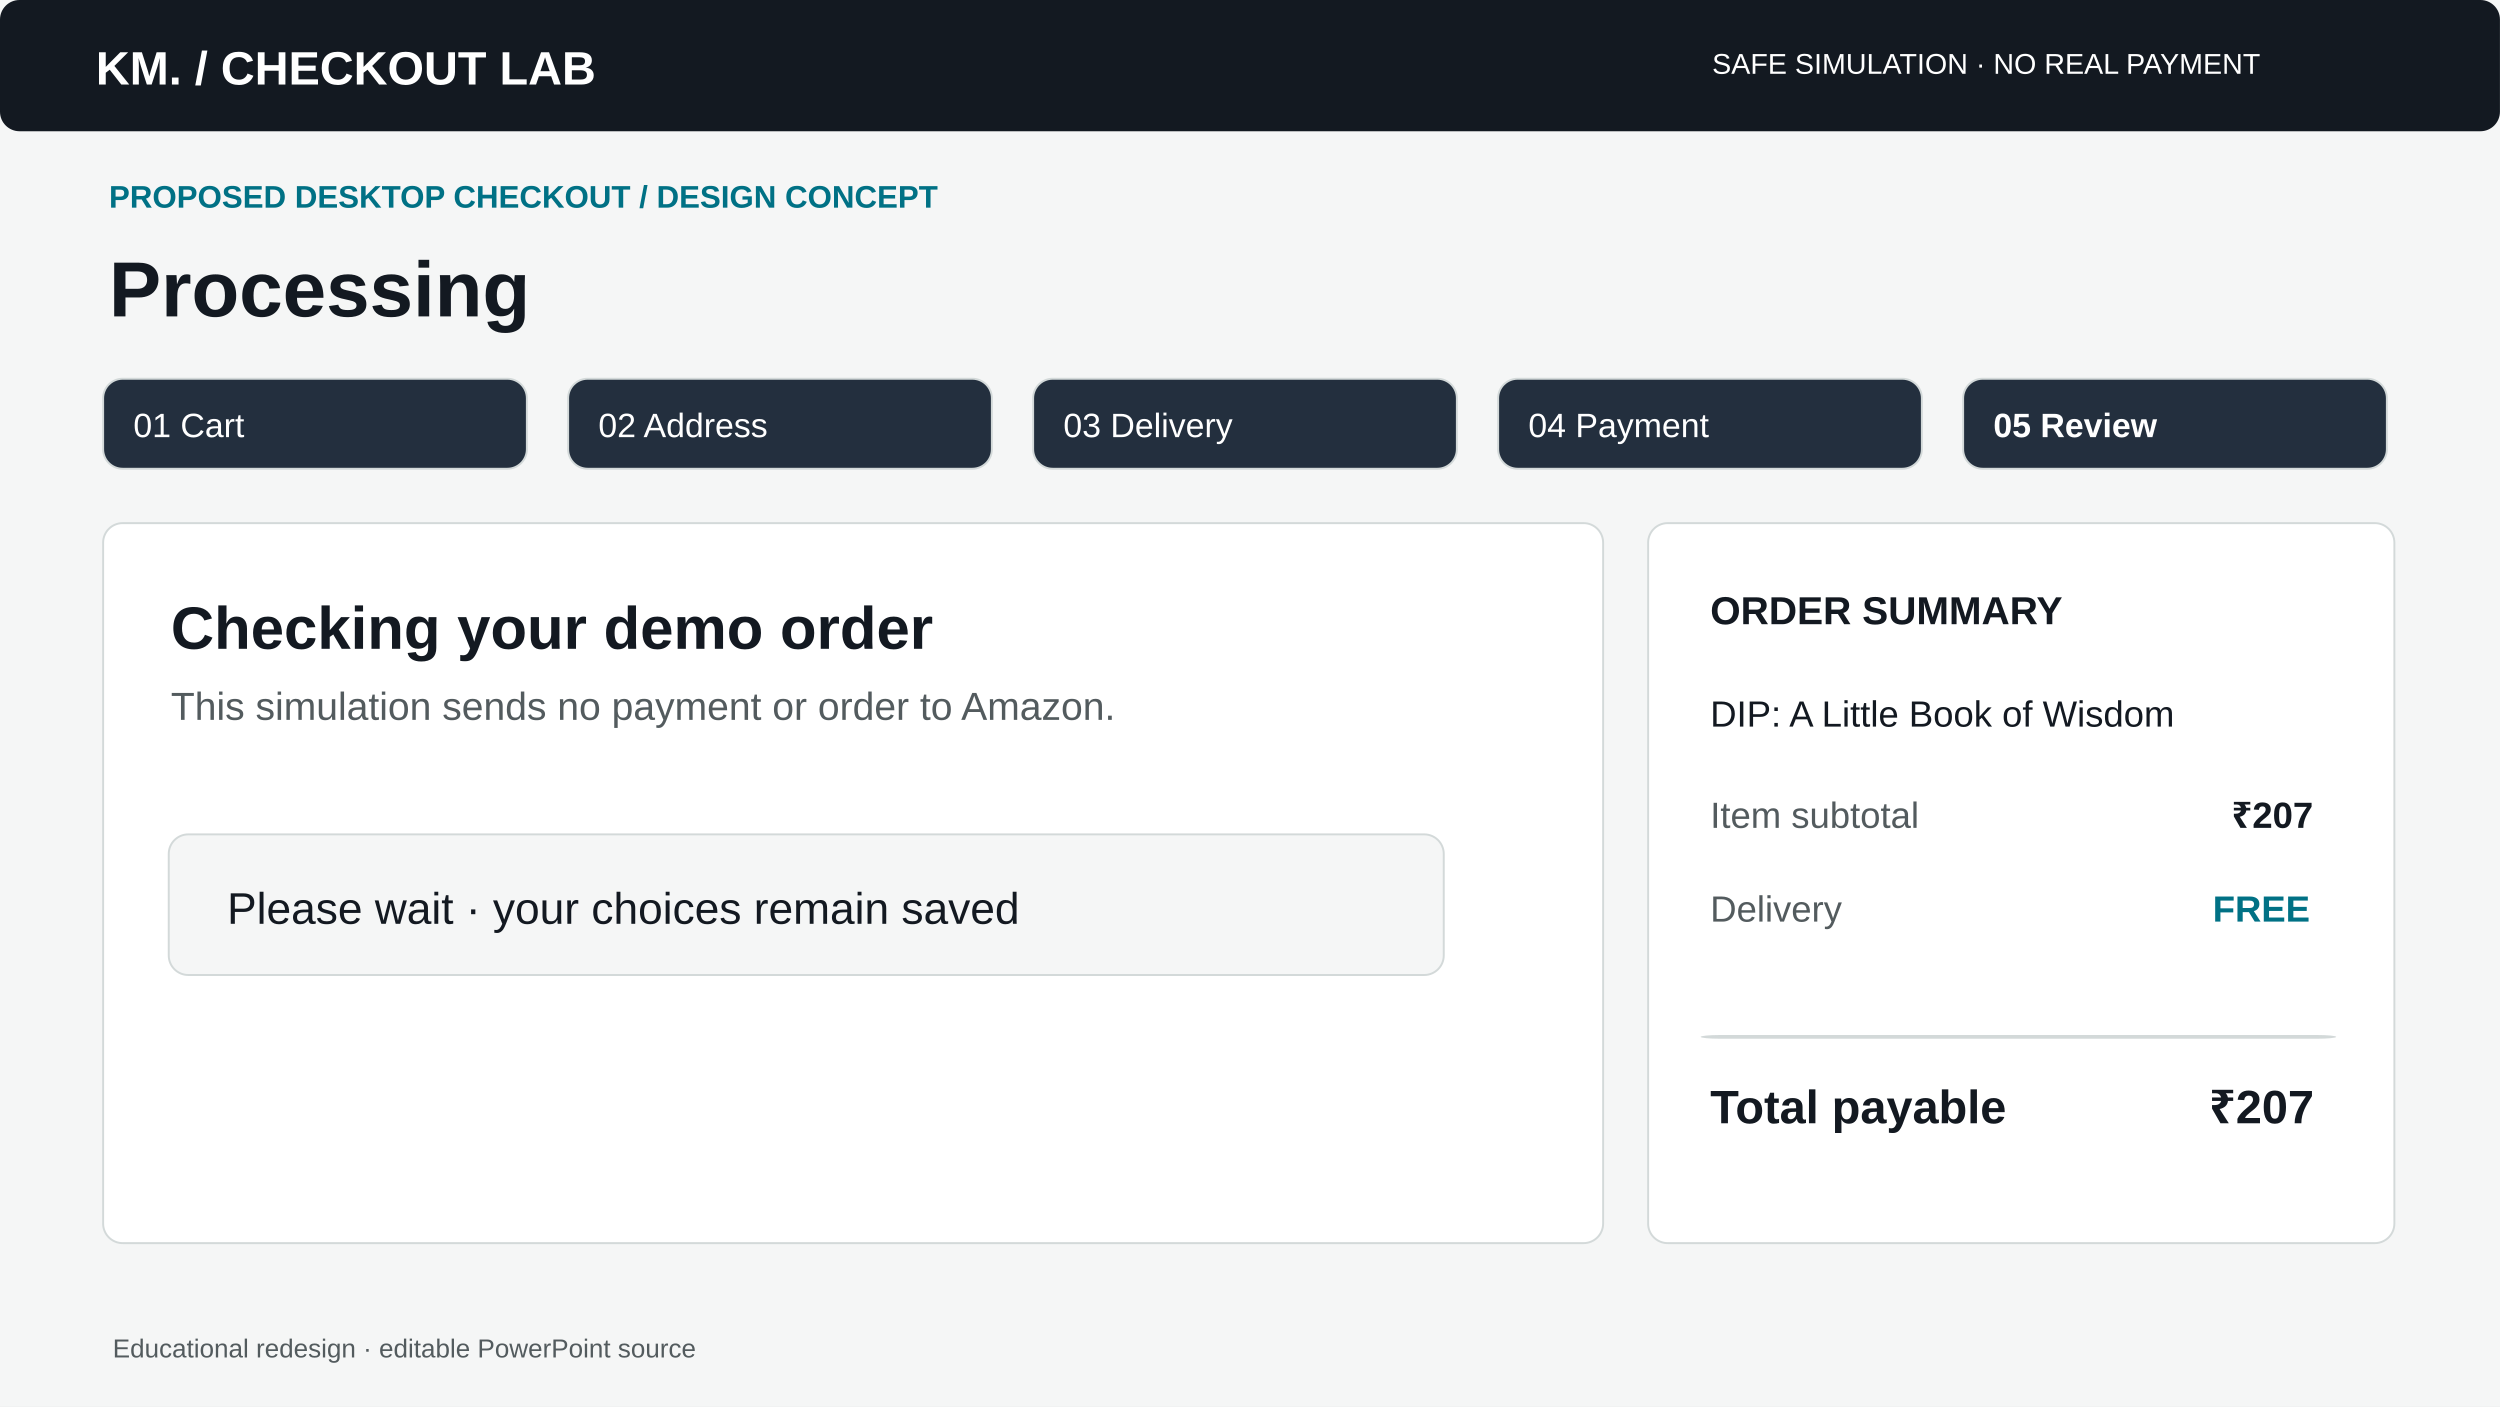
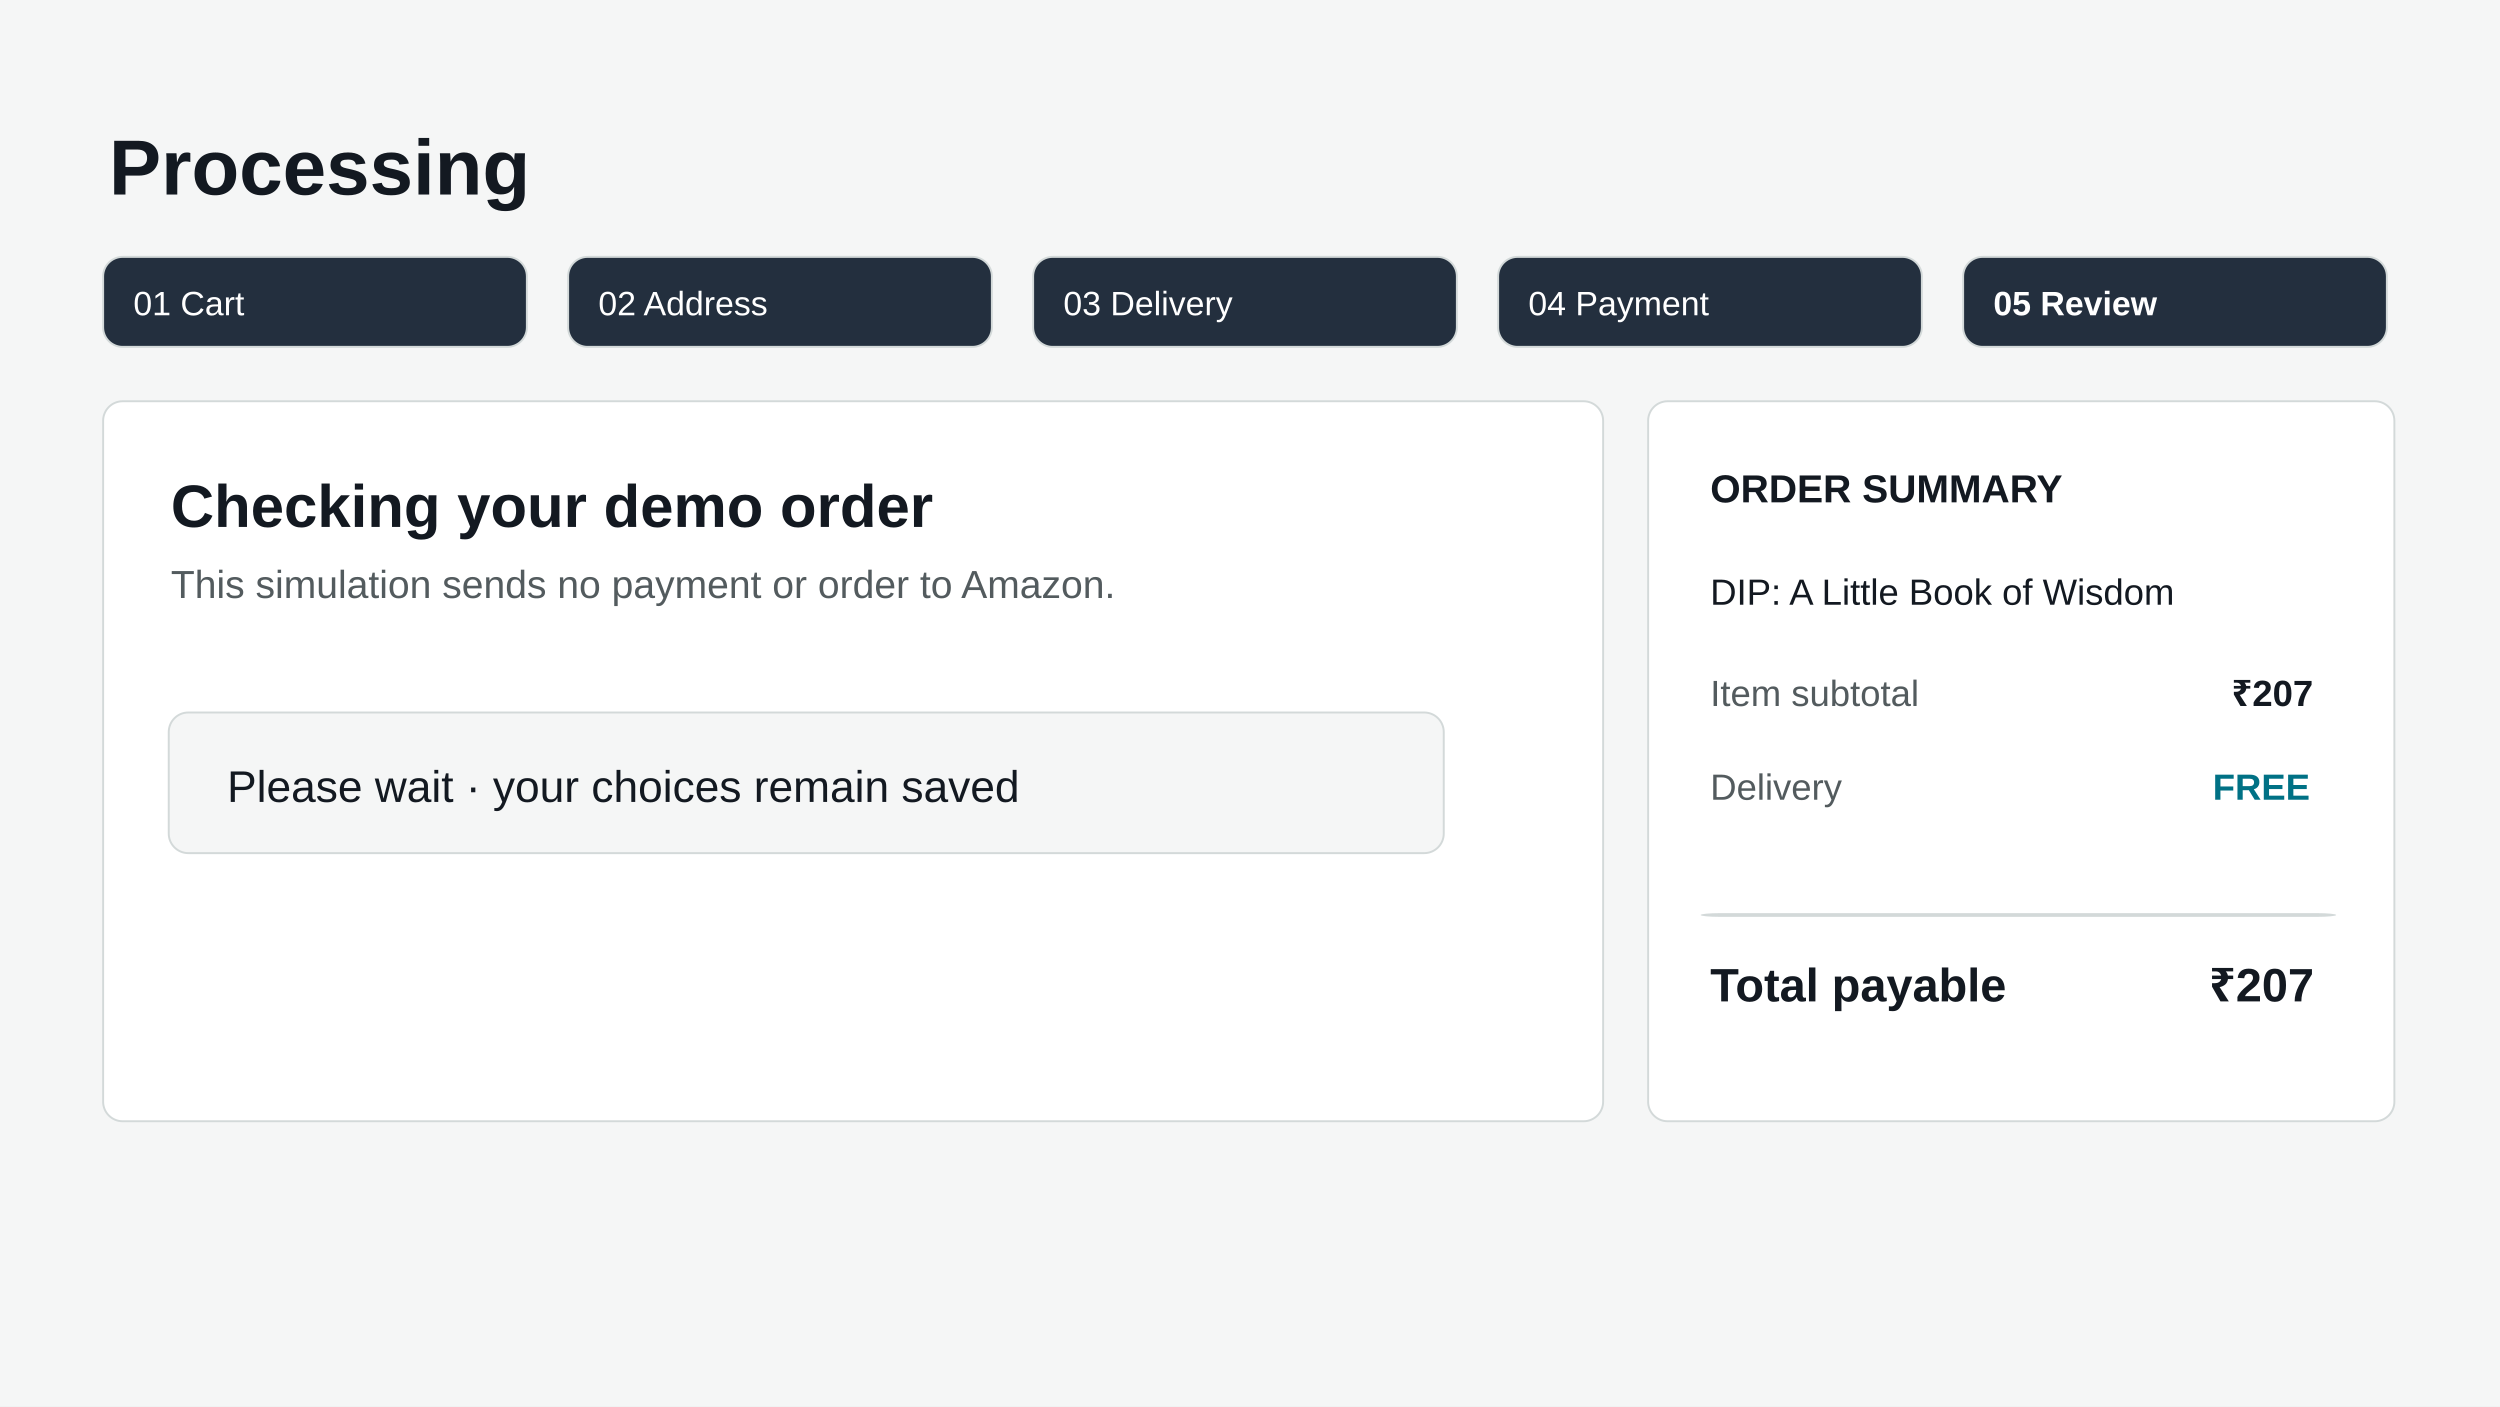
<svg xmlns="http://www.w3.org/2000/svg" width="1280" height="720" viewBox="0 0 1280 720">
  <rect width="1280" height="720" fill="#f5f6f6" />
-   <rect x="0.0" y="0.0" width="1279.97" height="67.2" rx="10" fill="#131921" stroke="none" />
-   <text x="49.08" y="43.28" fill="#FFFFFF" font-family="Arial, sans-serif" font-size="24.0" font-weight="700">KM.  /  CHECKOUT LAB</text>
-   <text x="876.6" y="37.79" fill="#FFFFFF" font-family="Arial, sans-serif" font-size="14.67" font-weight="400">SAFE SIMULATION  ·  NO REAL PAYMENT</text>
-   <text x="55.8" y="106.32" fill="#007185" font-family="Arial, sans-serif" font-size="16.0" font-weight="700">PROPOSED DESKTOP CHECKOUT  /  DESIGN CONCEPT</text>
-   <text x="55.8" y="162.0" fill="#131921" font-family="Arial, sans-serif" font-size="40.0" font-weight="700">Processing</text>
-   <rect x="52.8" y="193.92" width="216.96" height="46.08" rx="10" fill="#232F3E" stroke="#D3D9D9" />
-   <text x="68.28" y="223.81" fill="#FFFFFF" font-family="Arial, sans-serif" font-size="17.33" font-weight="400">01  Cart</text>
-   <rect x="290.88" y="193.92" width="216.96" height="46.08" rx="10" fill="#232F3E" stroke="#D3D9D9" />
-   <text x="306.36" y="223.81" fill="#FFFFFF" font-family="Arial, sans-serif" font-size="17.33" font-weight="400">02  Address</text>
-   <rect x="528.96" y="193.92" width="216.96" height="46.08" rx="10" fill="#232F3E" stroke="#D3D9D9" />
-   <text x="544.44" y="223.81" fill="#FFFFFF" font-family="Arial, sans-serif" font-size="17.33" font-weight="400">03  Delivery</text>
-   <rect x="767.04" y="193.92" width="216.96" height="46.08" rx="10" fill="#232F3E" stroke="#D3D9D9" />
-   <text x="782.52" y="223.81" fill="#FFFFFF" font-family="Arial, sans-serif" font-size="17.33" font-weight="400">04  Payment</text>
-   <rect x="1005.12" y="193.92" width="216.96" height="46.08" rx="10" fill="#232F3E" stroke="#D3D9D9" />
-   <text x="1020.6" y="223.81" fill="#FFFFFF" font-family="Arial, sans-serif" font-size="17.33" font-weight="700">05  Review</text>
-   <rect x="52.8" y="267.84" width="768.0" height="368.64" rx="10" fill="#FFFFFF" stroke="#D3D9D9" />
-   <rect x="843.84" y="267.84" width="382.08" height="368.64" rx="10" fill="#FFFFFF" stroke="#D3D9D9" />
-   <text x="875.64" y="319.6" fill="#131921" font-family="Arial, sans-serif" font-size="20.0" font-weight="700">ORDER SUMMARY</text>
-   <text x="875.64" y="372.03" fill="#131921" font-family="Arial, sans-serif" font-size="18.67" font-weight="400">DIP: A Little Book of Wisdom</text>
-   <text x="875.64" y="423.87" fill="#535B5E" font-family="Arial, sans-serif" font-size="18.67" font-weight="400">Item subtotal</text>
-   <text x="1142.52" y="423.87" fill="#131921" font-family="Arial, sans-serif" font-size="18.67" font-weight="700">₹207</text>
-   <text x="875.64" y="471.87" fill="#535B5E" font-family="Arial, sans-serif" font-size="18.67" font-weight="400">Delivery</text>
-   <text x="1132.92" y="471.87" fill="#007185" font-family="Arial, sans-serif" font-size="18.67" font-weight="700">FREE</text>
-   <rect x="870.72" y="529.92" width="325.44" height="1.92" rx="10" fill="#D3D9D9" stroke="none" />
-   <text x="875.64" y="575.12" fill="#131921" font-family="Arial, sans-serif" font-size="24.0" font-weight="700">Total payable</text>
-   <text x="1131.0" y="575.12" fill="#131921" font-family="Arial, sans-serif" font-size="24.0" font-weight="700">₹207</text>
-   <text x="57.72" y="695.01" fill="#535B5E" font-family="Arial, sans-serif" font-size="13.33" font-weight="400">Educational redesign · editable PowerPoint source</text>
-   <text x="87.48" y="332.19" fill="#131921" font-family="Arial, sans-serif" font-size="30.67" font-weight="700">Checking your demo order</text>
-   <text x="87.48" y="368.56" fill="#535B5E" font-family="Arial, sans-serif" font-size="20.0" font-weight="400">This simulation sends no payment or order to Amazon.</text>
-   <rect x="86.4" y="427.2" width="652.8" height="72.0" rx="10" fill="#F5F6F6" stroke="#D3D9D9" />
-   <text x="116.28" y="472.99" fill="#131921" font-family="Arial, sans-serif" font-size="22.67" font-weight="400">Please wait · your choices remain saved</text>
+   <text x="55.8" y="99.6" fill="#131921" font-family="Arial, sans-serif" font-size="40.0" font-weight="700">Processing</text>
+   <rect x="52.8" y="131.52" width="216.96" height="46.08" rx="10" fill="#232F3E" stroke="#D3D9D9" />
+   <text x="68.28" y="161.41" fill="#FFFFFF" font-family="Arial, sans-serif" font-size="17.33" font-weight="400">01  Cart</text>
+   <rect x="290.88" y="131.52" width="216.96" height="46.08" rx="10" fill="#232F3E" stroke="#D3D9D9" />
+   <text x="306.36" y="161.41" fill="#FFFFFF" font-family="Arial, sans-serif" font-size="17.33" font-weight="400">02  Address</text>
+   <rect x="528.96" y="131.52" width="216.96" height="46.08" rx="10" fill="#232F3E" stroke="#D3D9D9" />
+   <text x="544.44" y="161.41" fill="#FFFFFF" font-family="Arial, sans-serif" font-size="17.33" font-weight="400">03  Delivery</text>
+   <rect x="767.04" y="131.52" width="216.96" height="46.08" rx="10" fill="#232F3E" stroke="#D3D9D9" />
+   <text x="782.52" y="161.41" fill="#FFFFFF" font-family="Arial, sans-serif" font-size="17.33" font-weight="400">04  Payment</text>
+   <rect x="1005.12" y="131.52" width="216.96" height="46.08" rx="10" fill="#232F3E" stroke="#D3D9D9" />
+   <text x="1020.6" y="161.41" fill="#FFFFFF" font-family="Arial, sans-serif" font-size="17.33" font-weight="700">05  Review</text>
+   <rect x="52.8" y="205.44" width="768.0" height="368.64" rx="10" fill="#FFFFFF" stroke="#D3D9D9" />
+   <rect x="843.84" y="205.44" width="382.08" height="368.64" rx="10" fill="#FFFFFF" stroke="#D3D9D9" />
+   <text x="875.64" y="257.2" fill="#131921" font-family="Arial, sans-serif" font-size="20.0" font-weight="700">ORDER SUMMARY</text>
+   <text x="875.64" y="309.63" fill="#131921" font-family="Arial, sans-serif" font-size="18.67" font-weight="400">DIP: A Little Book of Wisdom</text>
+   <text x="875.64" y="361.47" fill="#535B5E" font-family="Arial, sans-serif" font-size="18.67" font-weight="400">Item subtotal</text>
+   <text x="1142.52" y="361.47" fill="#131921" font-family="Arial, sans-serif" font-size="18.67" font-weight="700">₹207</text>
+   <text x="875.64" y="409.47" fill="#535B5E" font-family="Arial, sans-serif" font-size="18.67" font-weight="400">Delivery</text>
+   <text x="1132.92" y="409.47" fill="#007185" font-family="Arial, sans-serif" font-size="18.67" font-weight="700">FREE</text>
+   <rect x="870.72" y="467.52" width="325.44" height="1.92" rx="10" fill="#D3D9D9" stroke="none" />
+   <text x="875.64" y="512.72" fill="#131921" font-family="Arial, sans-serif" font-size="24.0" font-weight="700">Total payable</text>
+   <text x="1131.0" y="512.72" fill="#131921" font-family="Arial, sans-serif" font-size="24.0" font-weight="700">₹207</text>
+   <text x="87.48" y="269.79" fill="#131921" font-family="Arial, sans-serif" font-size="30.67" font-weight="700">Checking your demo order</text>
+   <text x="87.48" y="306.16" fill="#535B5E" font-family="Arial, sans-serif" font-size="20.0" font-weight="400">This simulation sends no payment or order to Amazon.</text>
+   <rect x="86.4" y="364.8" width="652.8" height="72.0" rx="10" fill="#F5F6F6" stroke="#D3D9D9" />
+   <text x="116.28" y="410.59" fill="#131921" font-family="Arial, sans-serif" font-size="22.67" font-weight="400">Please wait · your choices remain saved</text>
</svg>
